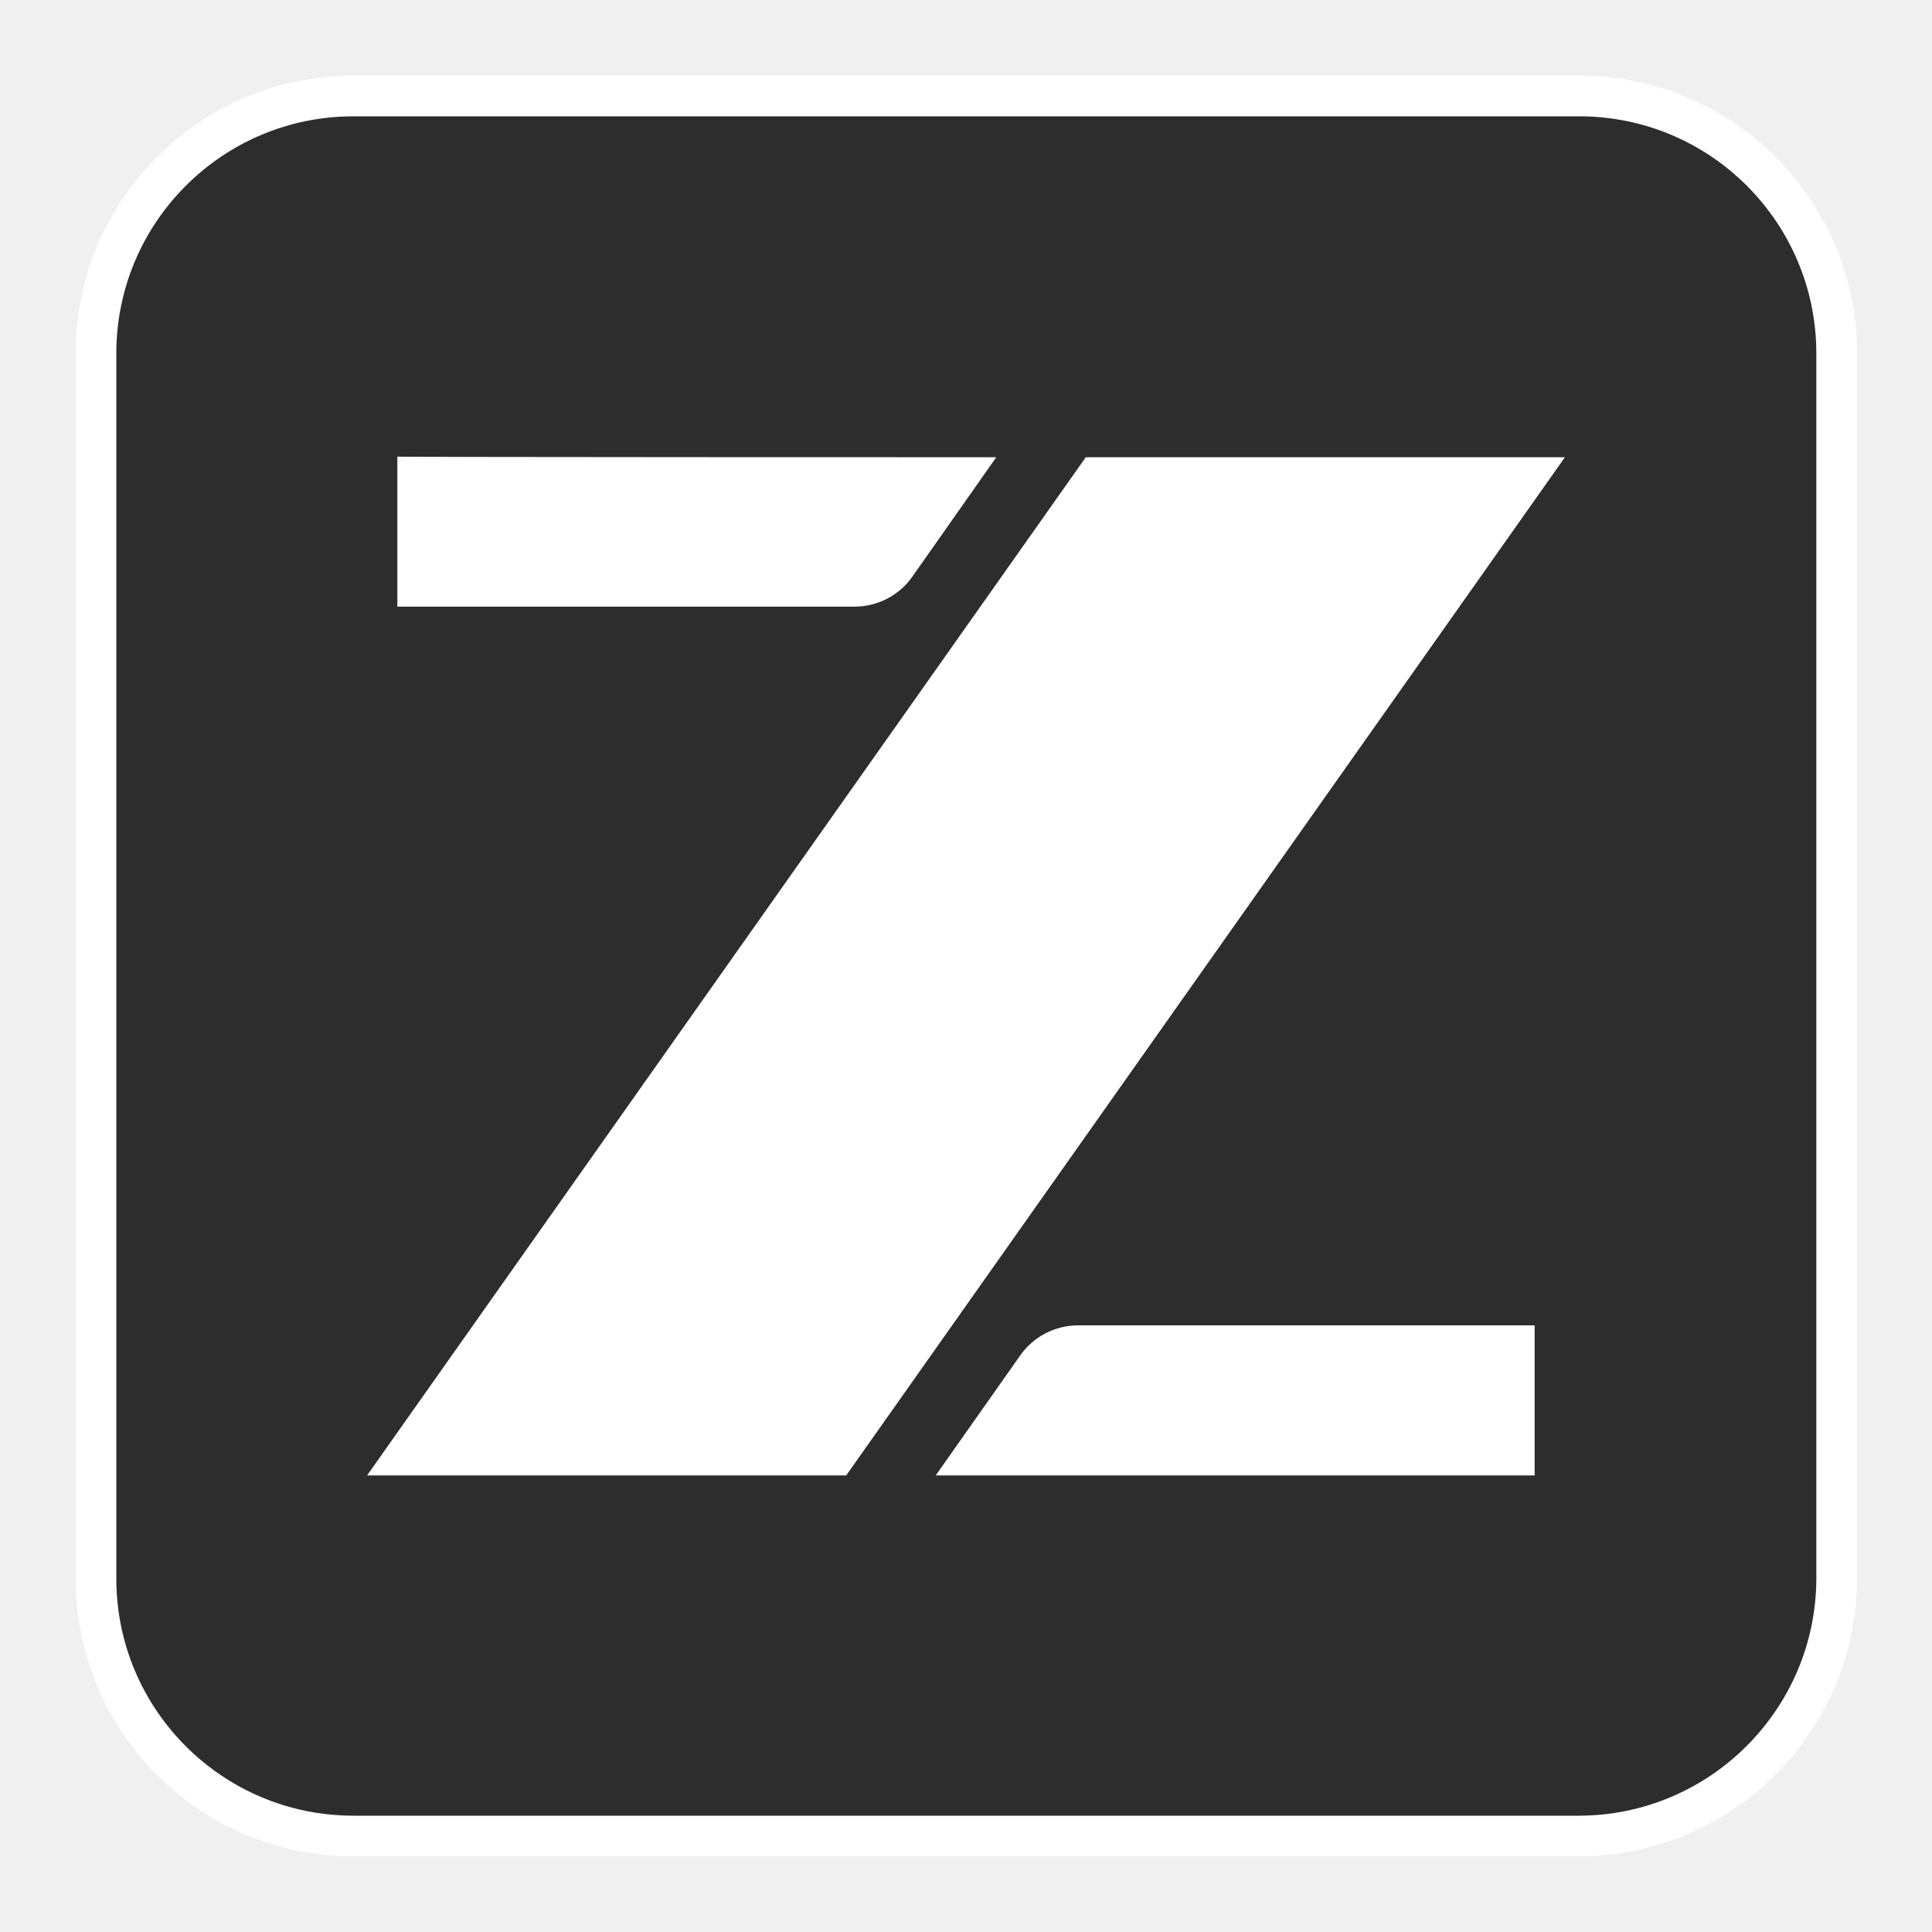
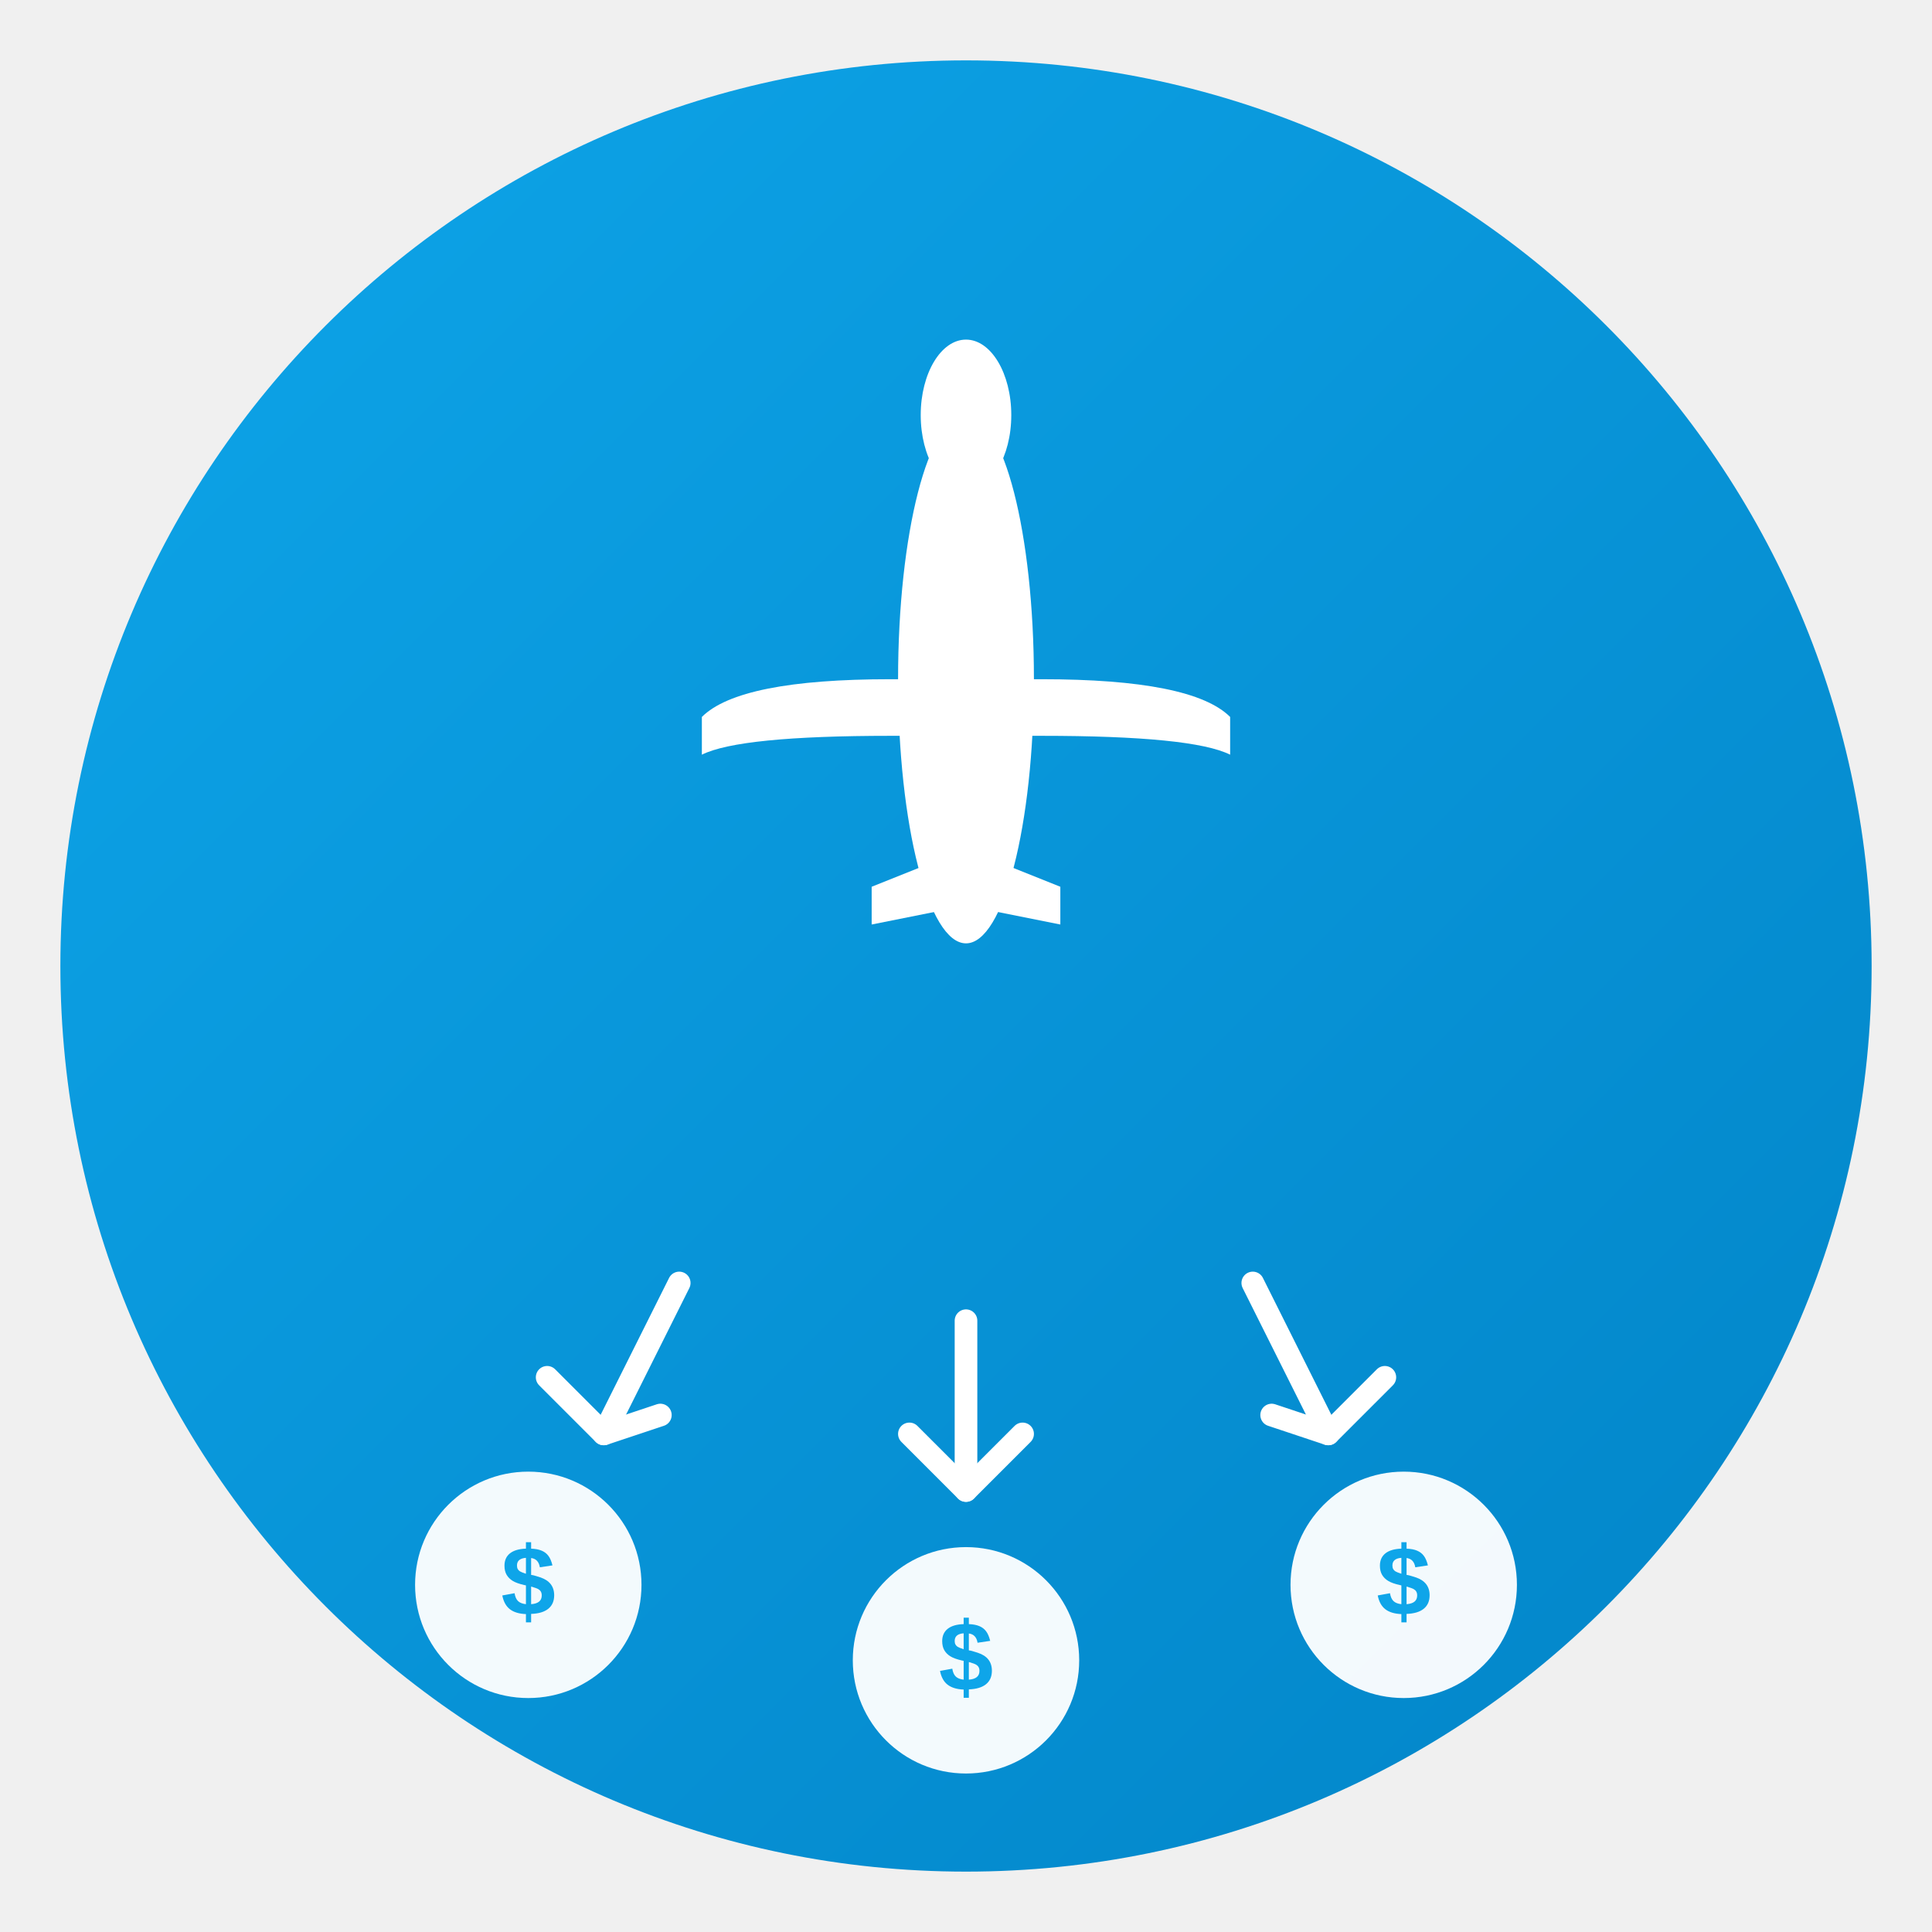
- <svg xmlns="http://www.w3.org/2000/svg" version="1.1" x="0px" y="0px" viewBox="0 0 30 30" style="enable-background:new 0 0 30 30;" xml:space="preserve">
+ <svg xmlns="http://www.w3.org/2000/svg" width="512" height="512" viewBox="0 0 512 512" fill="none">
+   <circle cx="256" cy="256" r="240" fill="url(#gradient1)" />
  <defs>
-     <style type="text/css">
-     .st194{fill:#2D2D2D;stroke:#FFFFFF;stroke-width:0.632;stroke-miterlimit:10;}
-     .st23{fill:#FFFFFF;}
- 
-     .z-breathe {
-       animation: breathe 2.5s ease-in-out infinite;
-     }
- 
-     @keyframes breathe {
-       0%, 100% { opacity: 0.7; }
-       50% { opacity: 1; }
-     }
-   </style>
+     <linearGradient id="gradient1" x1="0%" y1="0%" x2="100%" y2="100%">
+       <stop offset="0%" style="stop-color:#0ea5e9;stop-opacity:1" />
+       <stop offset="100%" style="stop-color:#0284c7;stop-opacity:1" />
+     </linearGradient>
  </defs>
-   <g>
-     <path class="st194" d="M24.51,28.51H5.49c-2.21,0-4-1.79-4-4V5.49c0-2.21,1.79-4,4-4h19.03c2.21,0,4,1.79,4,4v19.03     C28.51,26.72,26.72,28.51,24.51,28.51z" />
-     <g class="z-breathe">
-       <path class="st23" d="M15.47,7.1l-1.3,1.85c-0.2,0.29-0.54,0.47-0.9,0.47h-7.1V7.09C6.16,7.1,15.47,7.1,15.47,7.1z" />
-       <polygon class="st23" points="24.3,7.1 13.14,22.91 5.7,22.91 16.86,7.1" />
-       <path class="st23" d="M14.53,22.91l1.31-1.86c0.2-0.29,0.54-0.47,0.9-0.47h7.09v2.33H14.53z" />
-     </g>
+   <g transform="translate(256, 180)">
+     <ellipse cx="0" cy="0" rx="18" ry="70" fill="#ffffff" />
+     <path d="M-70 10 Q-60 0 -20 0 L20 0 Q60 0 70 10 L70 20 Q60 15 20 15 L-20 15 Q-60 15 -70 20 Z" fill="#ffffff" />
+     <path d="M-25 55 L0 45 L25 55 L25 65 L0 60 L-25 65 Z" fill="#ffffff" />
+     <ellipse cx="0" cy="-70" rx="12" ry="20" fill="#ffffff" />
  </g>
+   <g stroke="#ffffff" stroke-width="6" stroke-linecap="round" fill="none">
+     <path d="M180 340 L160 380" />
+     <path d="M160 380 L145 365 M160 380 L175 375" stroke-linejoin="round" />
+     <path d="M256 350 L256 395" />
+     <path d="M256 395 L241 380 M256 395 L271 380" stroke-linejoin="round" />
+     <path d="M332 340 L352 380" />
+     <path d="M352 380 L337 375 M352 380 L367 365" stroke-linejoin="round" />
+   </g>
+   <circle cx="140" cy="420" r="30" fill="#ffffff" opacity="0.95" />
+   <text x="140" y="428" font-family="Arial, sans-serif" font-size="26" font-weight="bold" fill="#0ea5e9" text-anchor="middle">$</text>
+   <circle cx="256" cy="440" r="30" fill="#ffffff" opacity="0.95" />
+   <text x="256" y="448" font-family="Arial, sans-serif" font-size="26" font-weight="bold" fill="#0ea5e9" text-anchor="middle">$</text>
+   <circle cx="372" cy="420" r="30" fill="#ffffff" opacity="0.95" />
+   <text x="372" y="428" font-family="Arial, sans-serif" font-size="26" font-weight="bold" fill="#0ea5e9" text-anchor="middle">$</text>
</svg>
